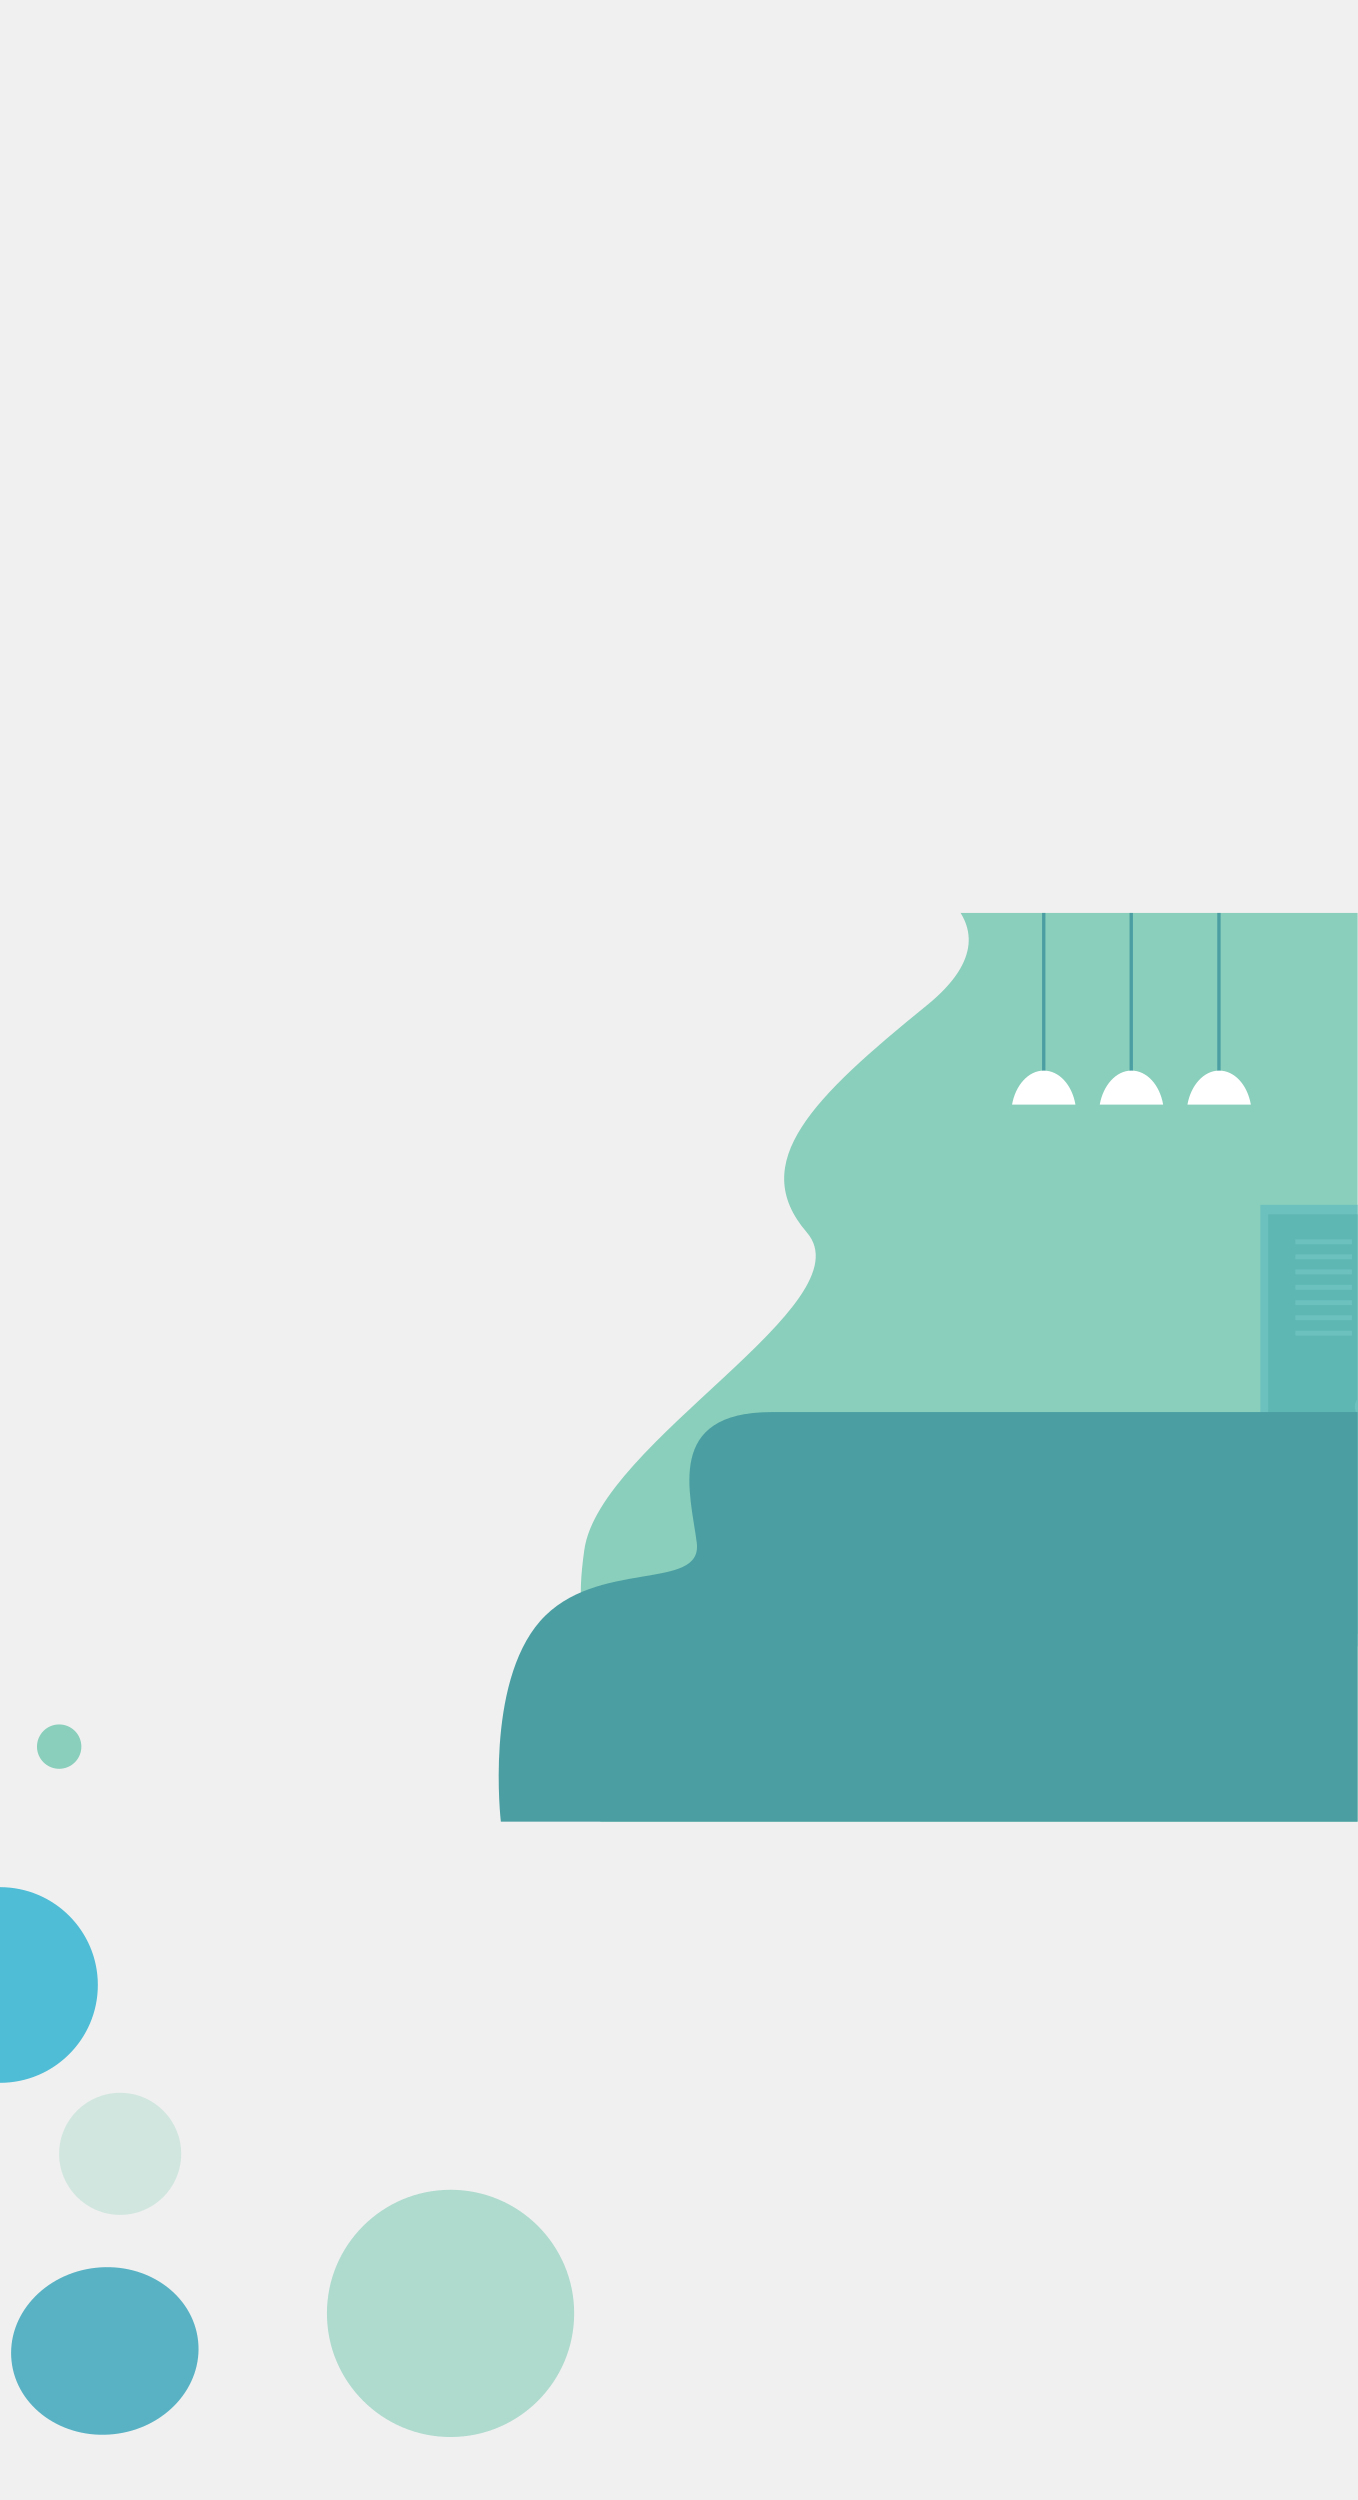
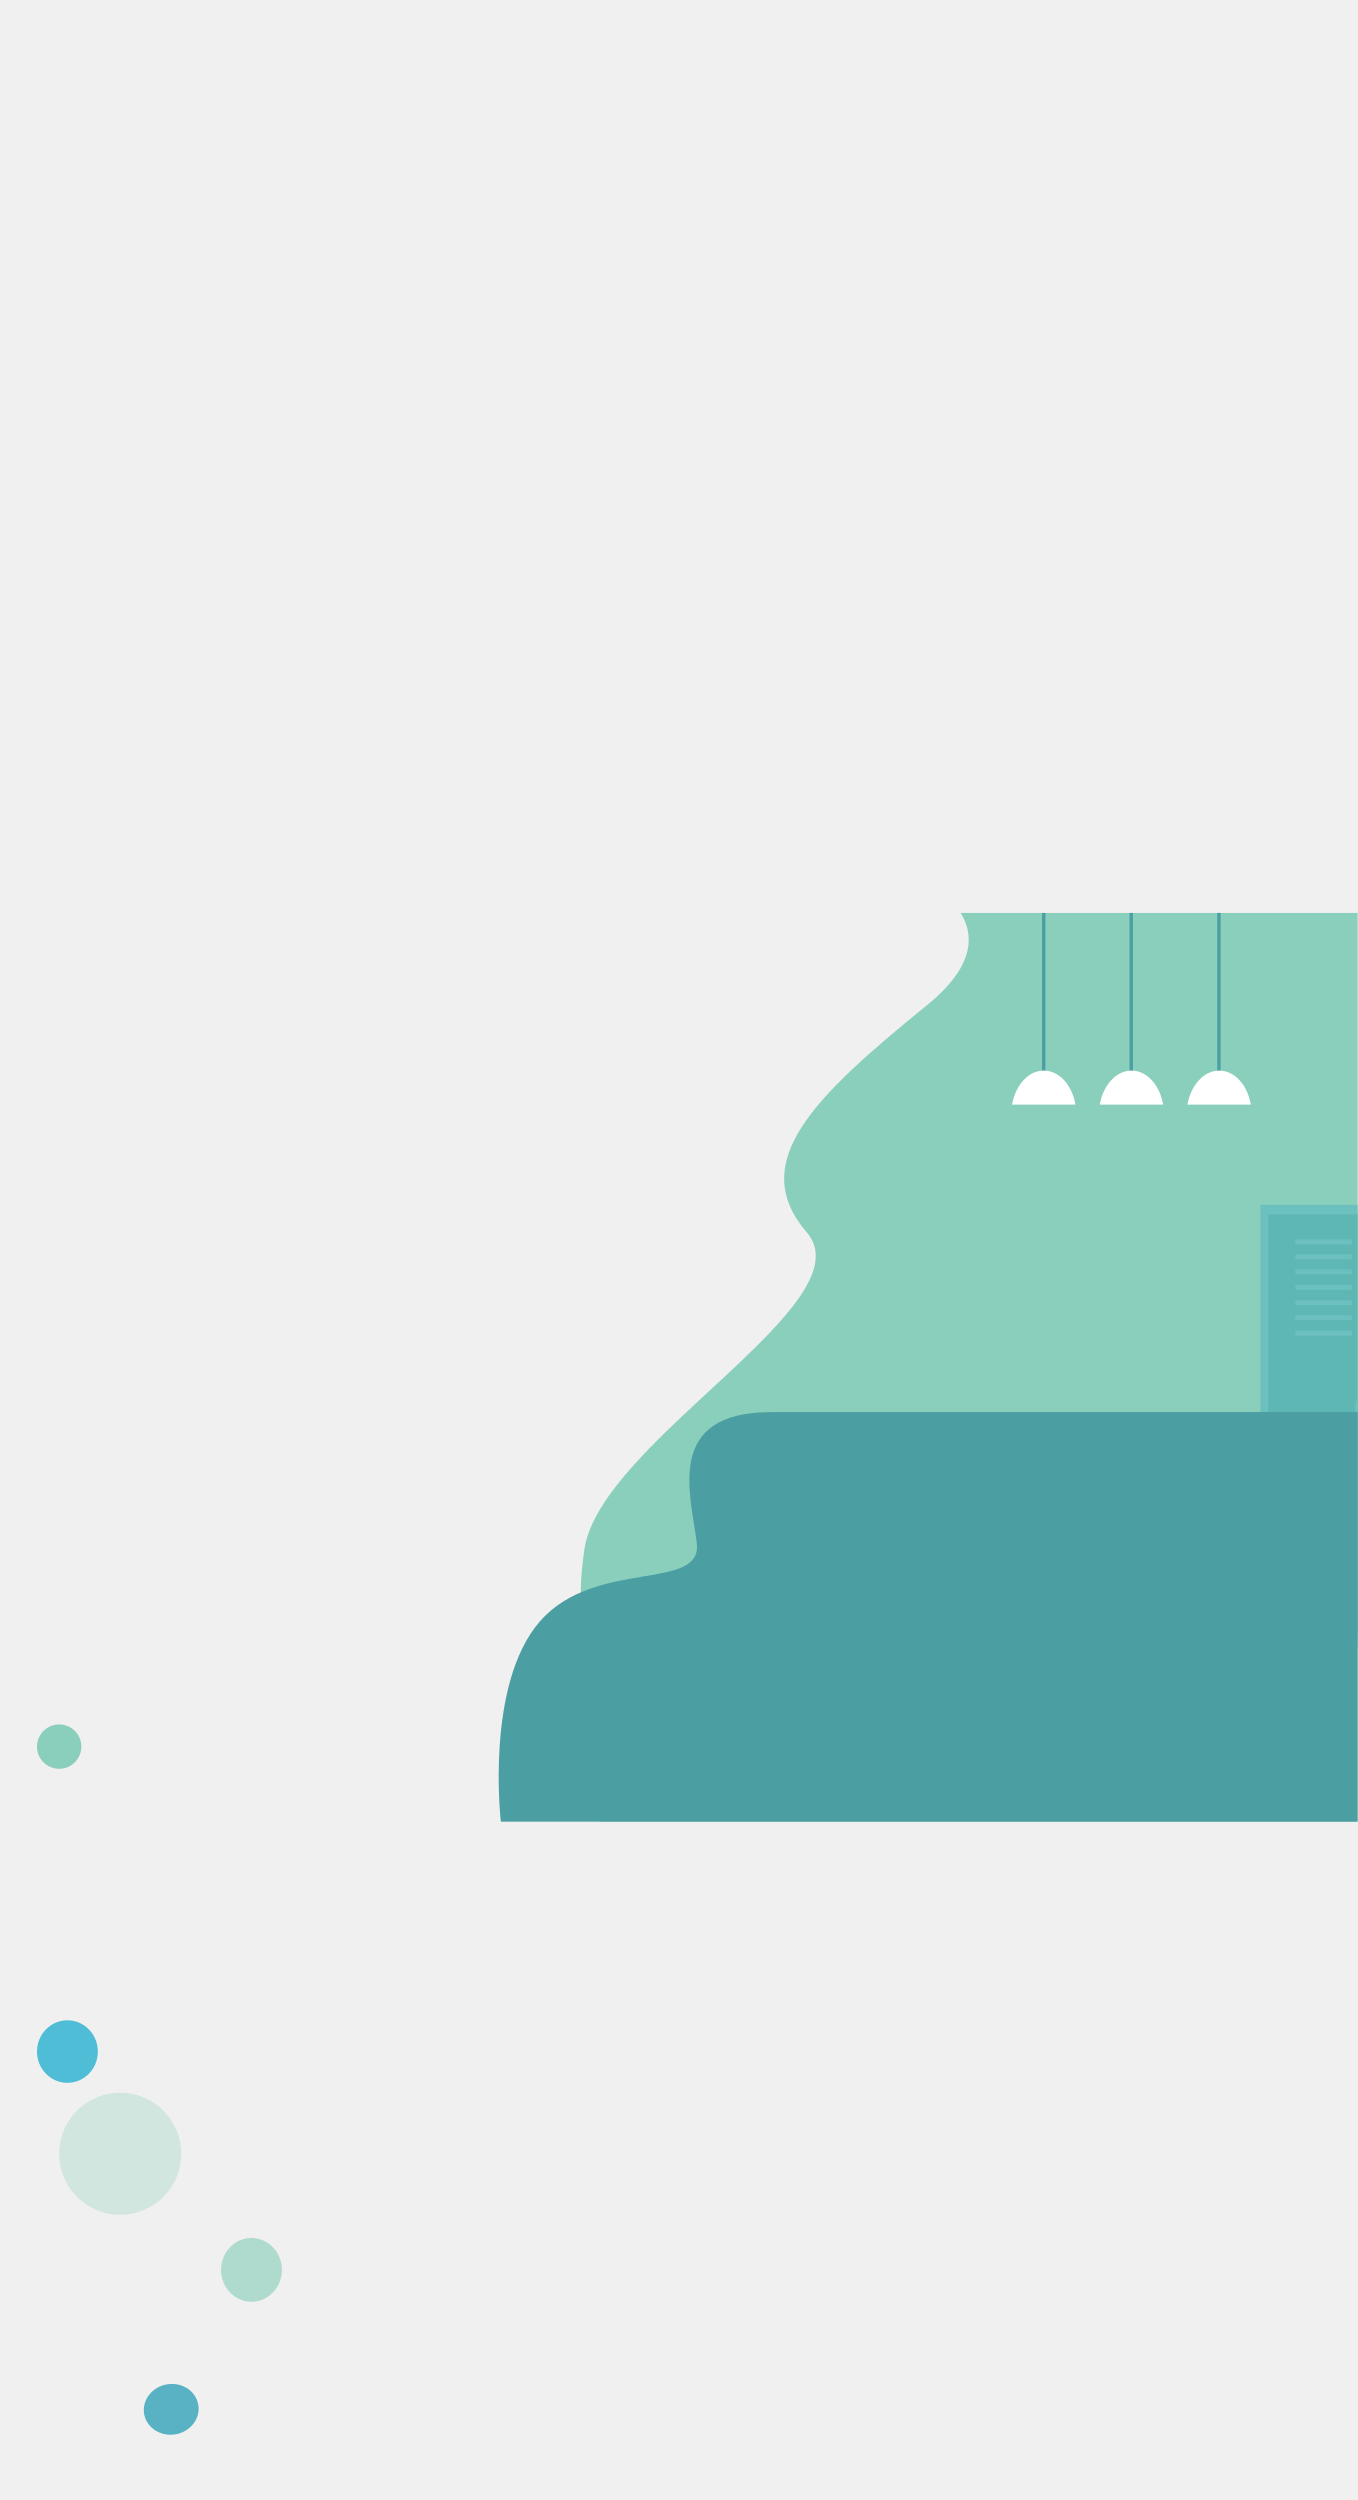
<svg xmlns="http://www.w3.org/2000/svg" xmlns:xlink="http://www.w3.org/1999/xlink" version="1.1" id="OBJECTS" x="0px" y="0px" viewBox="0 0 642.3 1183" style="enable-background:new 0 0 642.3 1183;" xml:space="preserve">
  <style type="text/css">
	.st0{clip-path:url(#SVGID_2_);fill:#8ACFBB;}
	.st1{clip-path:url(#SVGID_4_);}
	.st2{fill:#6CC1BF;}
	.st3{fill:#5EB7B3;}
	.st4{clip-path:url(#SVGID_6_);}
	.st5{fill:#4B9FA3;}
	.st6{fill:#FFFFFF;}
	.st7{clip-path:url(#SVGID_8_);fill:#4B9FA3;}
	.st8{opacity:0.67;fill:#00A4C9;enable-background:new    ;}
	.st9{opacity:0.29;fill:#8ACFBB;enable-background:new    ;}
	.st10{opacity:0.64;fill:#8ACFBB;enable-background:new    ;}
	.st11{opacity:0.63;fill:#008FAA;enable-background:new    ;}
	.st12{fill:#8ACFBB;}
</style>
  <g>
    <g>
      <g>
        <g>
-           <defs>
-             <rect id="SVGID_1_" x="110" y="432" width="532.4" height="430" />
-           </defs>
-           <clipPath id="SVGID_2_">
-             <use xlink:href="#SVGID_1_" style="overflow:visible;" />
-           </clipPath>
-           <path class="st0" d="M420,408.1c0,0,72.2,24.1,18.6,67.6s-85.4,74.3-56.8,107.5c28.7,33.4-98.2,99.3-105.3,150.2      c-7.2,50.9,10.5,35.2,24.4,62.4c13.9,27.1-26.7,80.7-26.7,80.7h376.3v-456L420,408.1z" />
+           <g>
+             <defs>
+               <rect id="SVGID_1_" x="110" y="432" width="532.4" height="430" />
+             </defs>
+             <clipPath id="SVGID_2_">
+               <use xlink:href="#SVGID_1_" style="overflow:visible;" />
+             </clipPath>
+             <path class="st0" d="M420,408.1c0,0,72.2,24.1,18.6,67.6s-85.4,74.3-56.8,107.5c28.7,33.4-98.2,99.3-105.3,150.2       c-7.2,50.9,10.5,35.2,24.4,62.4c13.9,27.1-26.7,80.7-26.7,80.7h376.3v-456L420,408.1z" />
+           </g>
        </g>
      </g>
    </g>
    <g>
      <g>
        <g>
-           <defs>
-             <rect id="SVGID_3_" x="110" y="432" width="532.4" height="430" />
-           </defs>
-           <clipPath id="SVGID_4_">
-             <use xlink:href="#SVGID_3_" style="overflow:visible;" />
-           </clipPath>
-           <g class="st1">
-             <g>
-               <rect x="596.4" y="570.1" class="st2" width="59.9" height="208.9" />
-             </g>
-             <g>
-               <rect x="600.1" y="574.6" class="st3" width="52.6" height="198.7" />
-             </g>
-             <g>
-               <rect x="613" y="586.5" class="st2" width="26.7" height="2.3" />
-             </g>
-             <g>
-               <rect x="613" y="593.6" class="st2" width="26.7" height="2.3" />
-             </g>
-             <g>
-               <rect x="613" y="600.7" class="st2" width="26.7" height="2.3" />
-             </g>
-             <g>
-               <rect x="613" y="608" class="st2" width="26.7" height="2.3" />
-             </g>
-             <g>
-               <rect x="613" y="615.3" class="st2" width="26.7" height="2.3" />
-             </g>
-             <g>
-               <rect x="613" y="622.4" class="st2" width="26.7" height="2.3" />
-             </g>
-             <g>
-               <rect x="613" y="629.7" class="st2" width="26.7" height="2.3" />
-             </g>
-             <g>
-               <rect x="613" y="710.1" class="st2" width="26.7" height="2.3" />
-             </g>
-             <g>
-               <rect x="613" y="717.3" class="st2" width="26.7" height="2.3" />
-             </g>
-             <g>
-               <rect x="613" y="724.5" class="st2" width="26.7" height="2.3" />
-             </g>
-             <g>
-               <rect x="613" y="731.8" class="st2" width="26.7" height="2.3" />
-             </g>
-             <g>
-               <rect x="613" y="738.8" class="st2" width="26.7" height="2.3" />
-             </g>
-             <g>
-               <rect x="613" y="746.1" class="st2" width="26.7" height="2.3" />
-             </g>
-             <g>
-               <rect x="613" y="753.3" class="st2" width="26.7" height="2.3" />
-             </g>
-             <g>
-               <ellipse class="st2" cx="644.3" cy="665.6" rx="3.2" ry="4.4" />
+           <g>
+             <defs>
+               <rect id="SVGID_3_" x="110" y="432" width="532.4" height="430" />
+             </defs>
+             <clipPath id="SVGID_4_">
+               <use xlink:href="#SVGID_3_" style="overflow:visible;" />
+             </clipPath>
+             <g class="st1">
+               <g>
+                 <rect x="596.4" y="570.1" class="st2" width="59.9" height="208.9" />
+               </g>
+               <g>
+                 <rect x="600.1" y="574.6" class="st3" width="52.6" height="198.7" />
+               </g>
+               <g>
+                 <rect x="613" y="586.5" class="st2" width="26.7" height="2.3" />
+               </g>
+               <g>
+                 <rect x="613" y="593.6" class="st2" width="26.7" height="2.3" />
+               </g>
+               <g>
+                 <rect x="613" y="600.7" class="st2" width="26.7" height="2.3" />
+               </g>
+               <g>
+                 <rect x="613" y="608" class="st2" width="26.7" height="2.3" />
+               </g>
+               <g>
+                 <rect x="613" y="615.3" class="st2" width="26.7" height="2.3" />
+               </g>
+               <g>
+                 <rect x="613" y="622.4" class="st2" width="26.7" height="2.3" />
+               </g>
+               <g>
+                 <rect x="613" y="629.7" class="st2" width="26.7" height="2.3" />
+               </g>
+               <g>
+                 <rect x="613" y="710.1" class="st2" width="26.7" height="2.3" />
+               </g>
+               <g>
+                 <rect x="613" y="717.3" class="st2" width="26.7" height="2.3" />
+               </g>
+               <g>
+                 <rect x="613" y="724.5" class="st2" width="26.7" height="2.3" />
+               </g>
+               <g>
+                 <rect x="613" y="731.8" class="st2" width="26.7" height="2.3" />
+               </g>
+               <g>
+                 <rect x="613" y="738.8" class="st2" width="26.7" height="2.3" />
+               </g>
+               <g>
+                 <rect x="613" y="746.1" class="st2" width="26.7" height="2.3" />
+               </g>
+               <g>
+                 <rect x="613" y="753.3" class="st2" width="26.7" height="2.3" />
+               </g>
+               <g>
+                 <ellipse class="st2" cx="644.3" cy="665.6" rx="3.2" ry="4.4" />
+               </g>
            </g>
          </g>
        </g>
      </g>
    </g>
    <g>
      <g>
        <g>
-           <defs>
-             <rect id="SVGID_5_" x="110" y="432" width="532.4" height="430" />
-           </defs>
-           <clipPath id="SVGID_6_">
-             <use xlink:href="#SVGID_5_" style="overflow:visible;" />
-           </clipPath>
-           <g class="st4">
-             <g>
-               <rect x="493.1" y="422.4" class="st5" width="1.6" height="91.4" />
-             </g>
-             <g>
-               <path class="st6" d="M508.9,522.7c-1.6-9.3-7.7-16.1-15-16.1s-13.4,7-15,16.1H508.9z" />
-             </g>
-             <g>
-               <rect x="534.5" y="422.4" class="st5" width="1.6" height="91.4" />
-             </g>
-             <g>
-               <path class="st6" d="M550.4,522.7c-1.6-9.3-7.7-16.1-15-16.1s-13.4,7-15,16.1H550.4z" />
-             </g>
-             <g>
-               <rect x="576" y="422.4" class="st5" width="1.6" height="91.4" />
-             </g>
-             <g>
-               <path class="st6" d="M591.9,522.7c-1.6-9.3-7.7-16.1-15-16.1s-13.4,7-15,16.1H591.9z" />
+           <g>
+             <defs>
+               <rect id="SVGID_5_" x="110" y="432" width="532.4" height="430" />
+             </defs>
+             <clipPath id="SVGID_6_">
+               <use xlink:href="#SVGID_5_" style="overflow:visible;" />
+             </clipPath>
+             <g class="st4">
+               <g>
+                 <rect x="493.1" y="422.4" class="st5" width="1.6" height="91.4" />
+               </g>
+               <g>
+                 <path class="st6" d="M508.9,522.7c-1.6-9.3-7.7-16.1-15-16.1s-13.4,7-15,16.1H508.9z" />
+               </g>
+               <g>
+                 <rect x="534.5" y="422.4" class="st5" width="1.6" height="91.4" />
+               </g>
+               <g>
+                 <path class="st6" d="M550.4,522.7c-1.6-9.3-7.7-16.1-15-16.1s-13.4,7-15,16.1H550.4z" />
+               </g>
+               <g>
+                 <rect x="576" y="422.4" class="st5" width="1.6" height="91.4" />
+               </g>
+               <g>
+                 <path class="st6" d="M591.9,522.7c-1.6-9.3-7.7-16.1-15-16.1s-13.4,7-15,16.1H591.9z" />
+               </g>
            </g>
          </g>
        </g>
      </g>
    </g>
    <g>
      <g>
        <g>
-           <defs>
-             <rect id="SVGID_7_" x="119" y="432" width="532.4" height="722" />
-           </defs>
-           <clipPath id="SVGID_8_">
-             <use xlink:href="#SVGID_7_" style="overflow:visible;" />
-           </clipPath>
-           <path class="st7" d="M642.4,668.2c0,0-226.8,0-277.4,0s-38.3,38.4-35.3,61.8c3,23.4-47.8,7.2-74.1,37.1      C229.4,797,237,862,237,862h405.4V668.2z" />
-         </g>
-         <g>
-           <defs>
-             <rect id="SVGID_9_" x="119" y="432" width="532.4" height="722" />
-           </defs>
-           <clipPath id="SVGID_10_">
-             <use xlink:href="#SVGID_9_" style="overflow:visible;" />
-           </clipPath>
+           <g>
+             <defs>
+               <rect id="SVGID_7_" x="119" y="432" width="532.4" height="722" />
+             </defs>
+             <clipPath id="SVGID_8_">
+               <use xlink:href="#SVGID_7_" style="overflow:visible;" />
+             </clipPath>
+             <path class="st7" d="M642.4,668.2c0,0-226.8,0-277.4,0s-38.3,38.4-35.3,61.8c3,23.4-47.8,7.2-74.1,37.1       C229.4,797,237,862,237,862h405.4V668.2z" />
+           </g>
        </g>
      </g>
    </g>
  </g>
-   <circle class="st8" cx="0" cy="939.3" r="46.3" />
-   <ellipse transform="matrix(1.063647e-02 -0.9999 0.9999 1.063647e-02 -962.8475 1065.256)" class="st9" cx="56.9" cy="1019.2" rx="28.9" ry="28.9" />
-   <circle class="st10" cx="213.2" cy="1094.7" r="58.5" />
-   <ellipse transform="matrix(0.9941 -0.1083 0.1083 0.9941 -120.1919 11.9136)" class="st11" cx="49.6" cy="1112.5" rx="44.4" ry="39.6" />
+   <ellipse class="st8" cx="31.9" cy="970.8" rx="14.4" ry="14.8" />
+   <ellipse transform="matrix(2.127220e-02 -0.9998 0.9998 2.127220e-02 -963.3255 1054.365)" class="st9" cx="56.9" cy="1019.2" rx="28.9" ry="28.9" />
+   <ellipse class="st10" cx="119" cy="1074.1" rx="14.4" ry="15.1" />
+   <ellipse transform="matrix(0.9865 -0.1638 0.1638 0.9865 -185.6349 28.6582)" class="st11" cx="81" cy="1140.1" rx="13" ry="12" />
  <circle class="st12" cx="28" cy="826.5" r="10.5" />
</svg>
